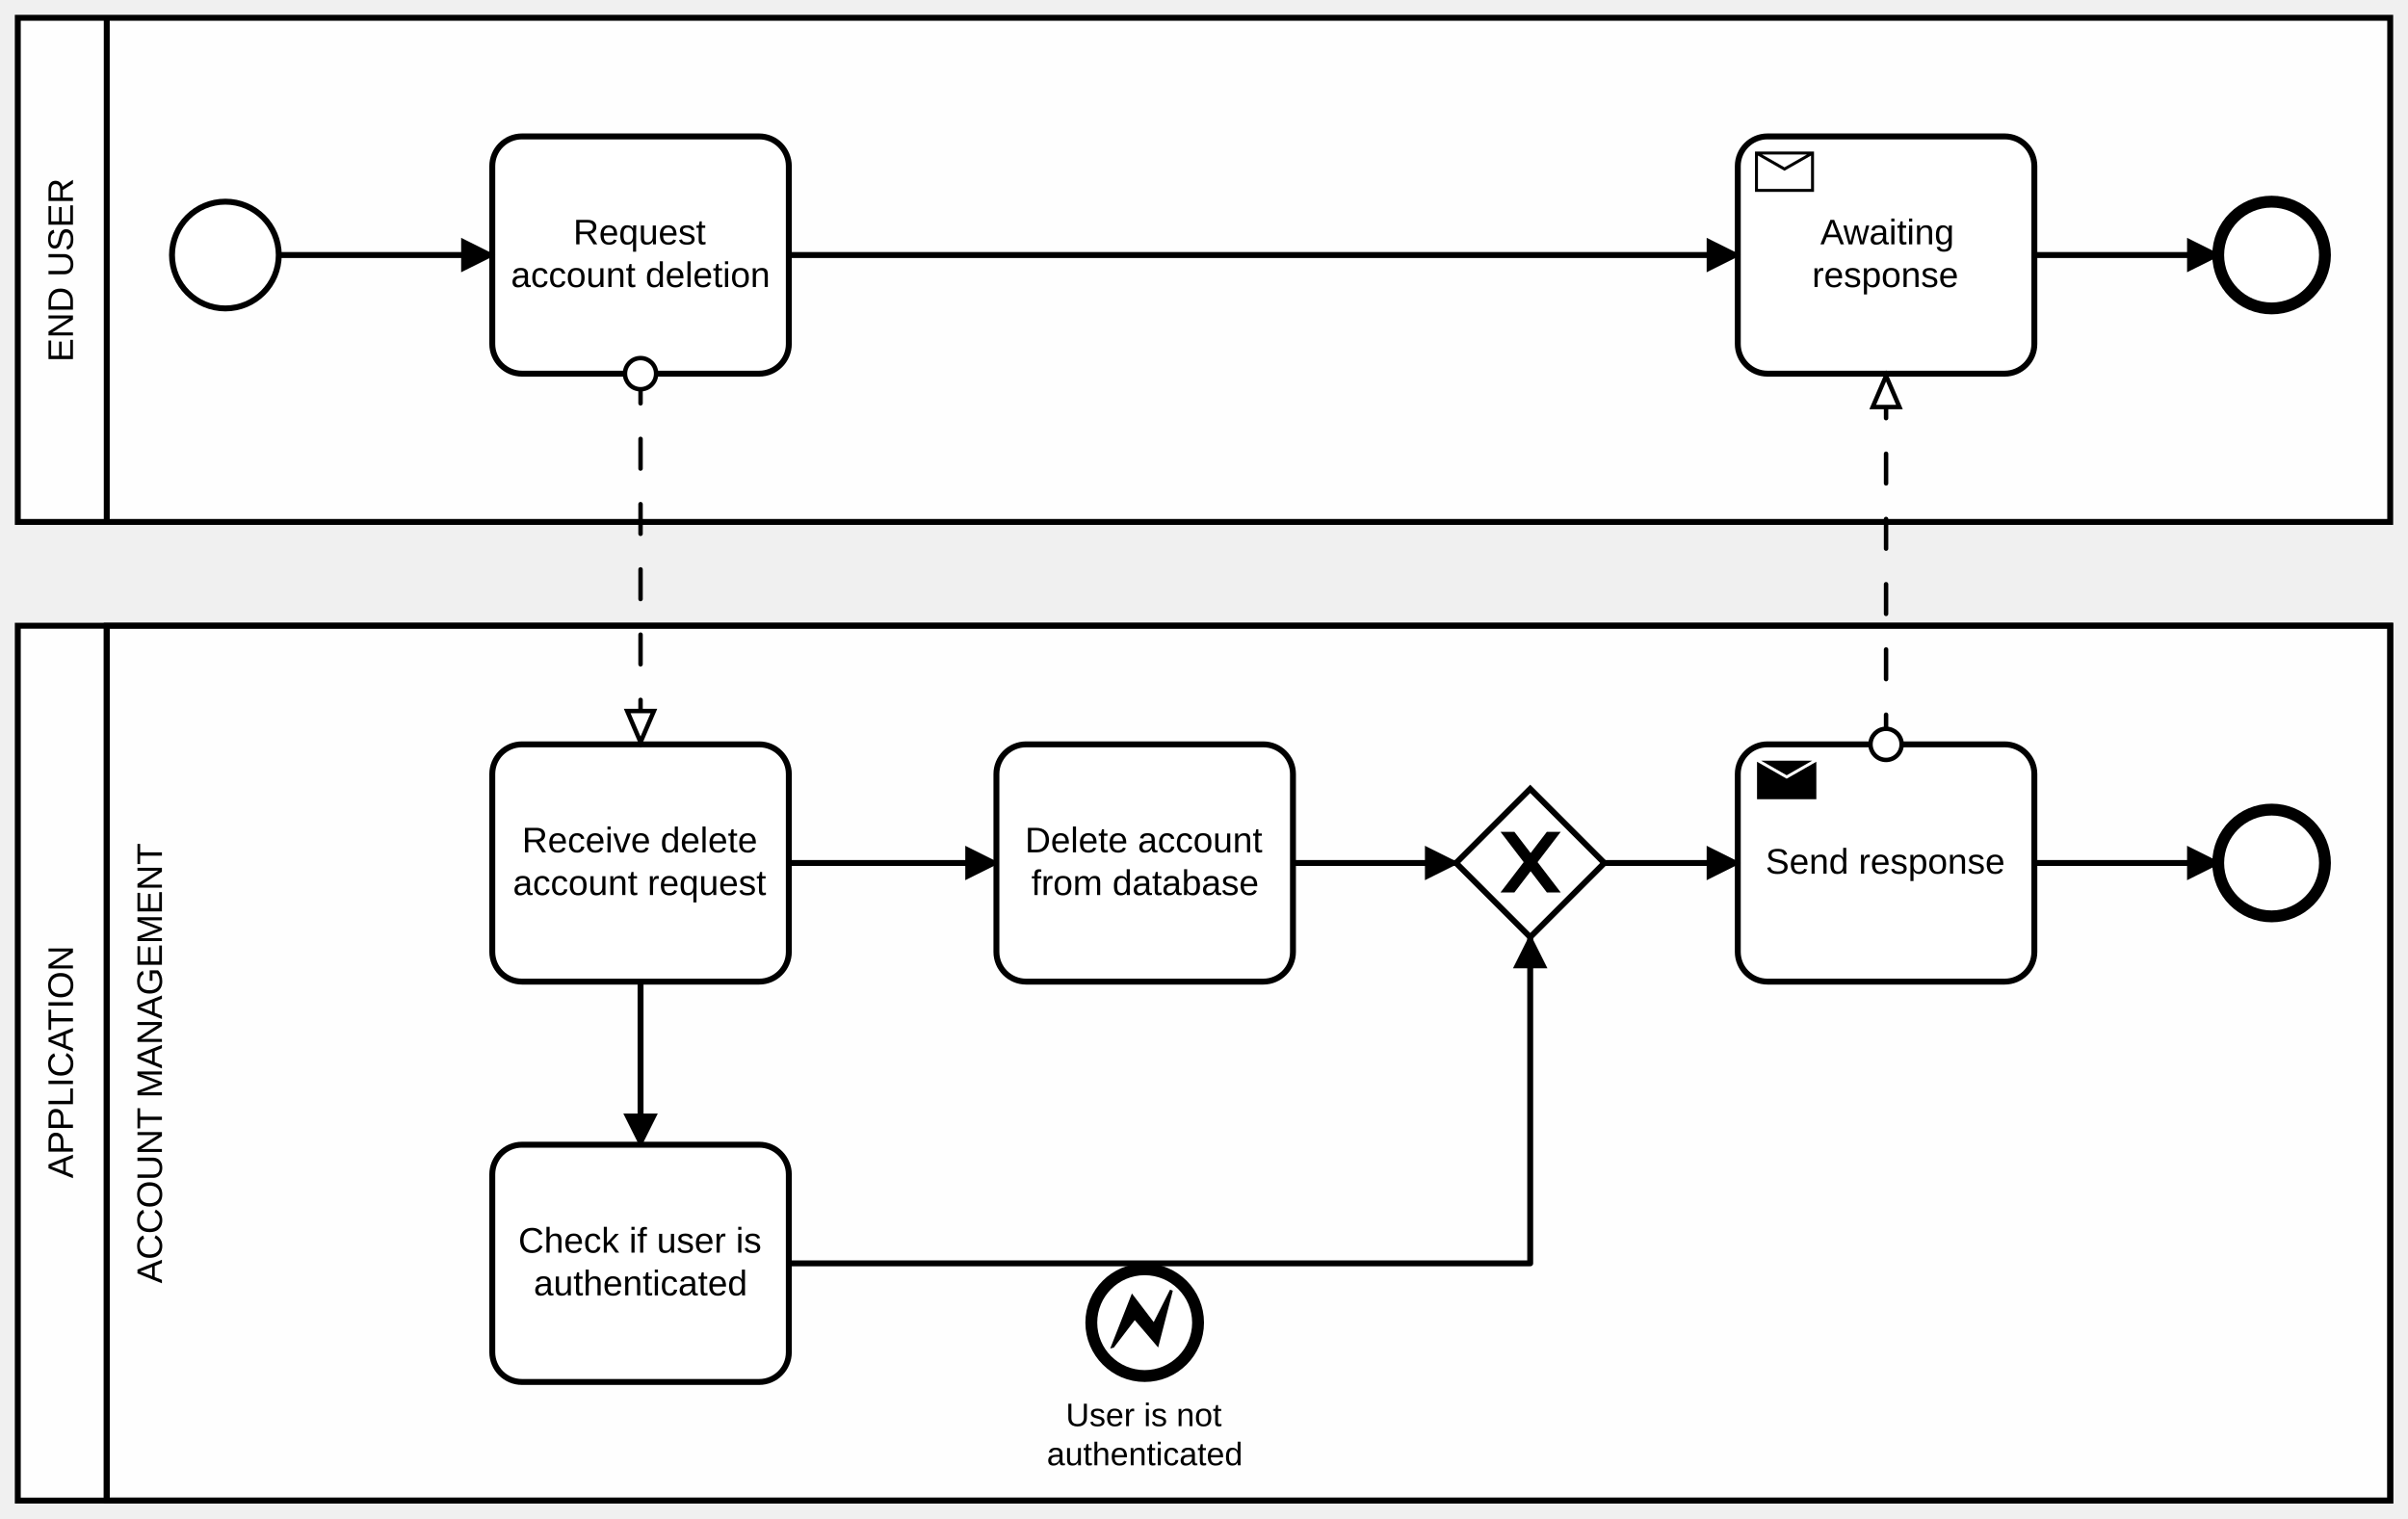
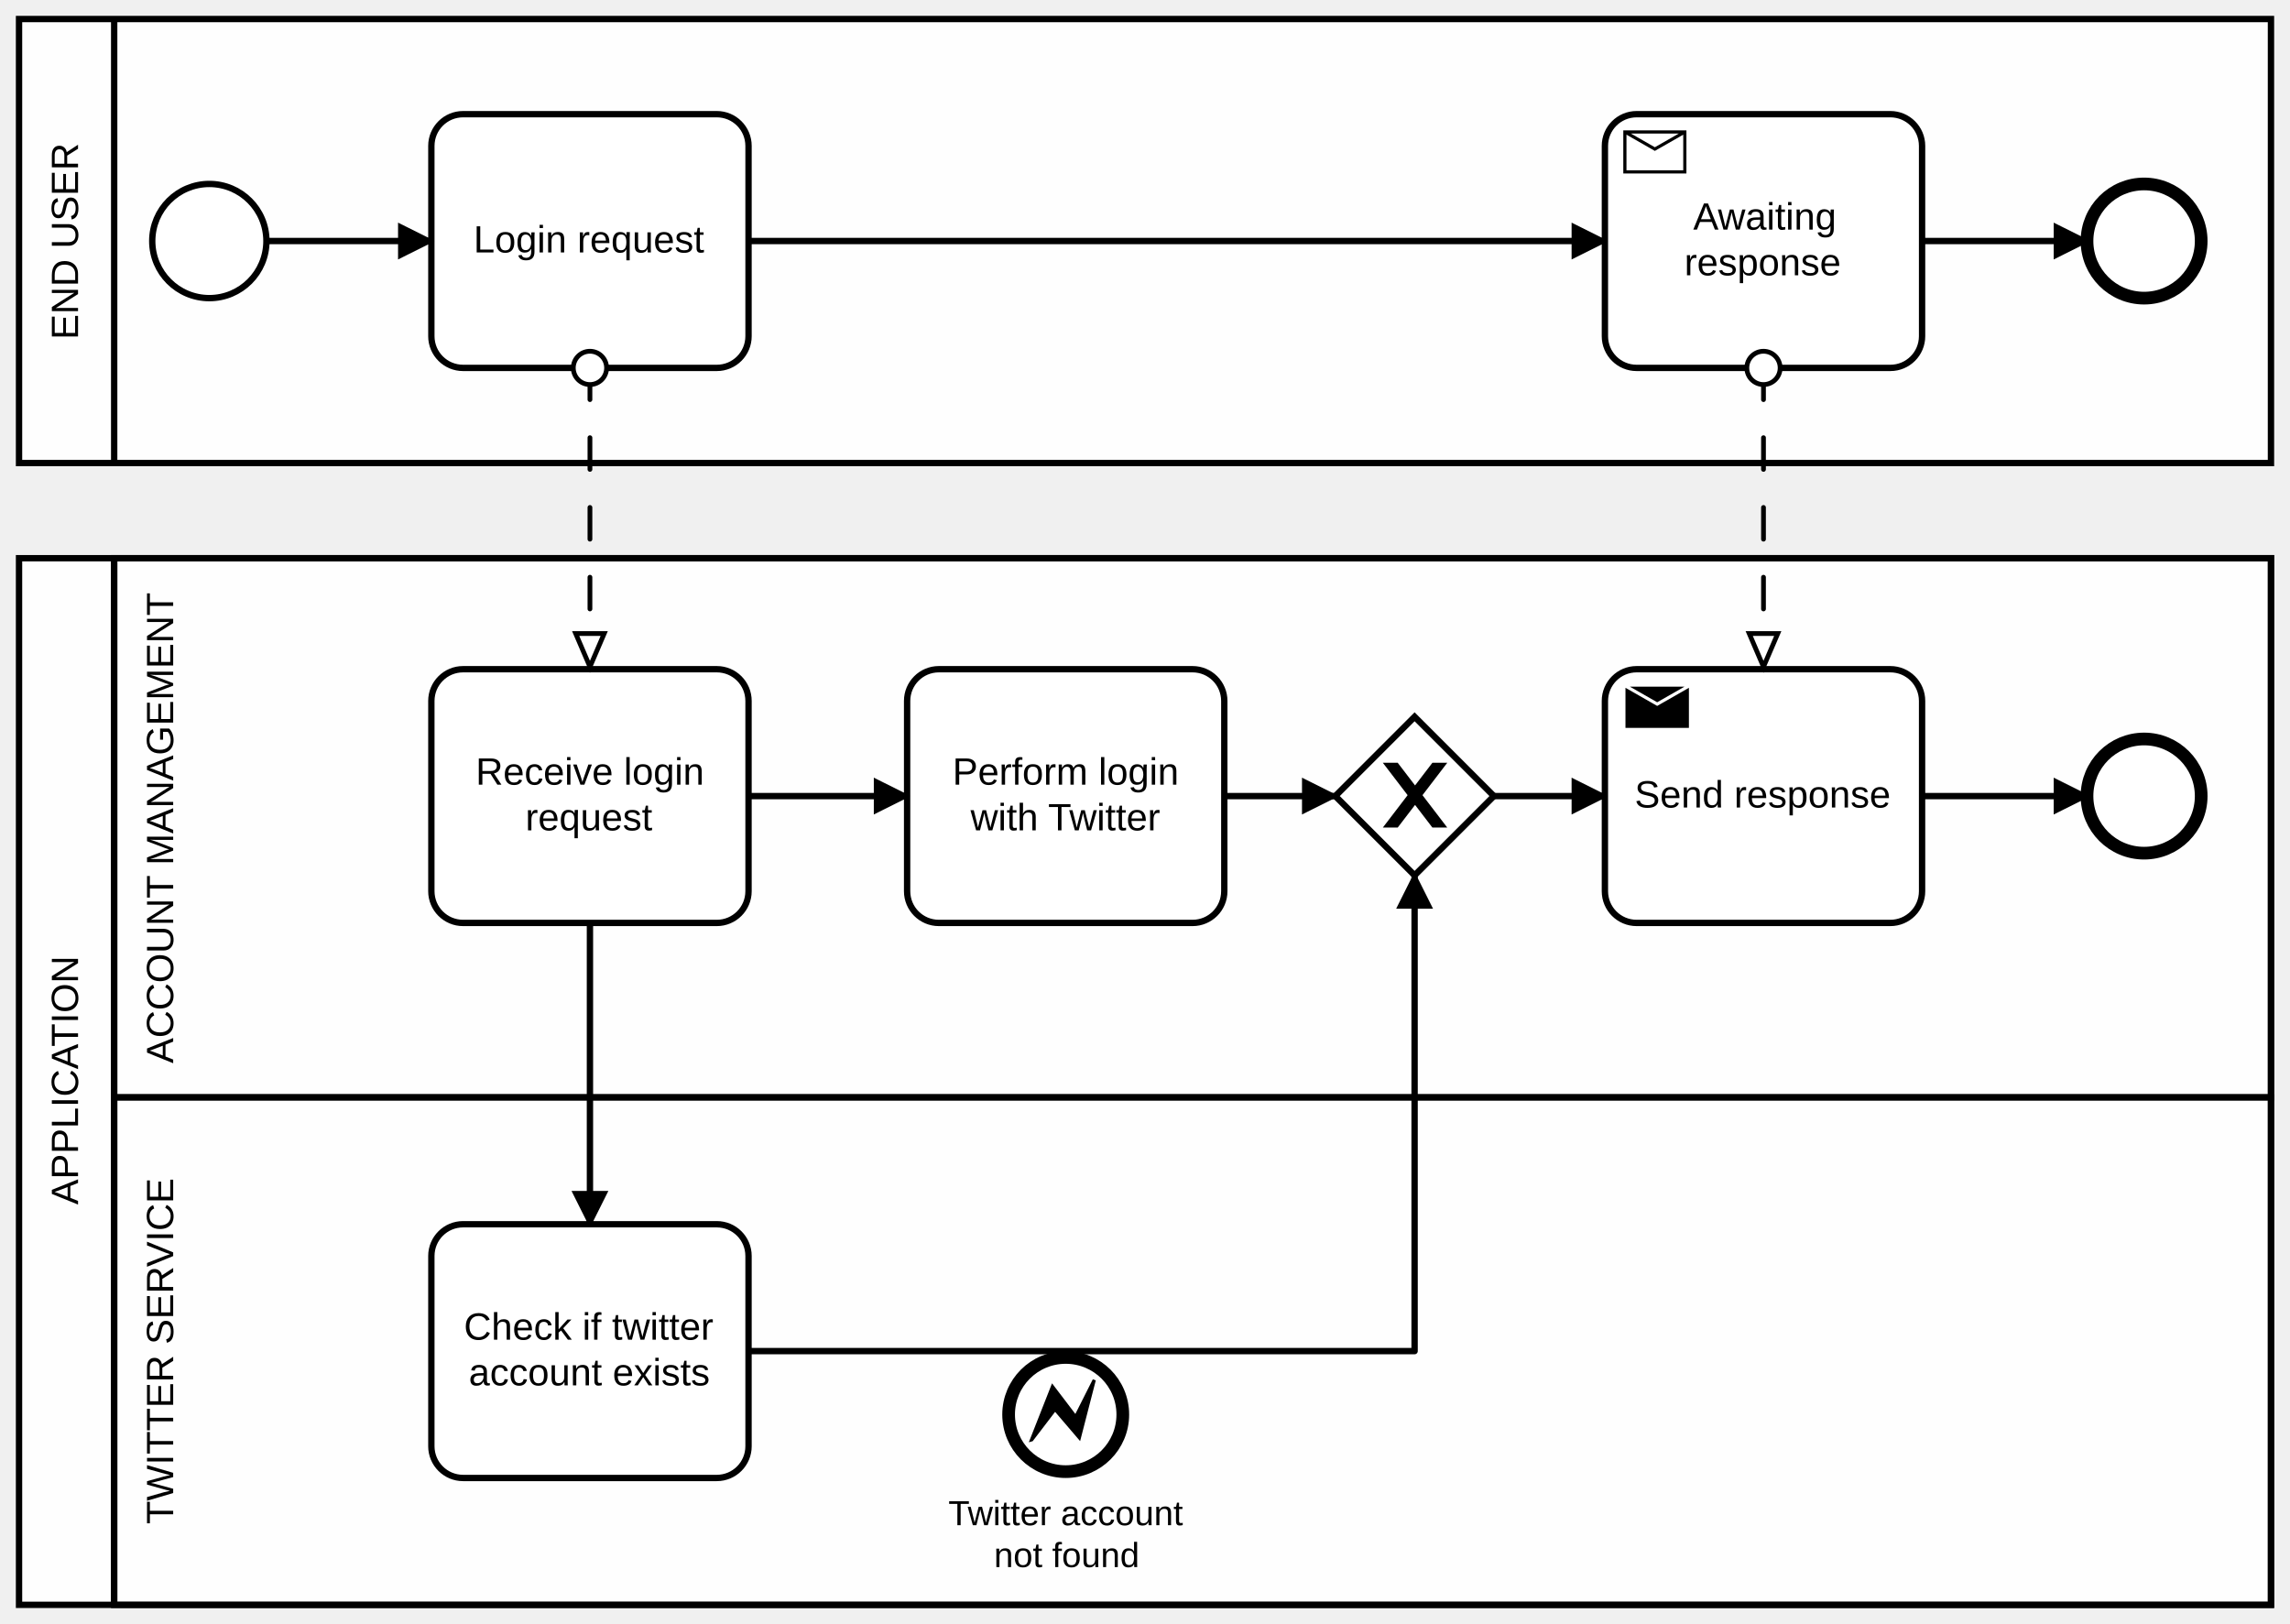
- <svg xmlns="http://www.w3.org/2000/svg" width="812" height="512" viewBox="-466 -246 812 512" version="1.1">
+ <svg xmlns="http://www.w3.org/2000/svg" width="722" height="512" viewBox="84 -36 722 512" version="1.1">
  <defs>
-     <marker id="sequenceflow-end-white-black-be4v4e8r4oira302y4c61axo6" viewBox="0 0 20 20" refX="11" refY="10" markerWidth="10" markerHeight="10" orient="auto">
+     <marker id="sequenceflow-end-white-black-9xgu1ymoqczgrs8h1jdiu31mw" viewBox="0 0 20 20" refX="11" refY="10" markerWidth="10" markerHeight="10" orient="auto">
      <path d="M 1 5 L 11 10 L 1 15 Z" style="fill: black; stroke-width: 1px; stroke-linecap: round; stroke-dasharray: 10000, 1; stroke: black;" />
    </marker>
-     <marker id="messageflow-end-white-black-be4v4e8r4oira302y4c61axo6" viewBox="0 0 20 20" refX="8.5" refY="5" markerWidth="20" markerHeight="20" orient="auto">
+     <marker id="messageflow-end-white-black-9xgu1ymoqczgrs8h1jdiu31mw" viewBox="0 0 20 20" refX="8.5" refY="5" markerWidth="20" markerHeight="20" orient="auto">
      <path d="m 1 5 l 0 -3 l 7 3 l -7 3 z" style="fill: white; stroke-width: 1px; stroke-linecap: butt; stroke-dasharray: 10000, 1; stroke: black;" />
    </marker>
-     <marker id="messageflow-start-white-black-be4v4e8r4oira302y4c61axo6" viewBox="0 0 20 20" refX="6" refY="6" markerWidth="20" markerHeight="20" orient="auto">
+     <marker id="messageflow-start-white-black-9xgu1ymoqczgrs8h1jdiu31mw" viewBox="0 0 20 20" refX="6" refY="6" markerWidth="20" markerHeight="20" orient="auto">
      <circle cx="6" cy="6" r="3.5" style="fill: white; stroke-width: 1px; stroke-linecap: round; stroke-dasharray: 10000, 1; stroke: black;" />
    </marker>
  </defs>
  <g class="djs-group">
-     <g class="djs-element djs-shape" data-element-id="Participant_0ds5lna" style="display: block;" transform="matrix(1 0 0 1 -460 -240)">
-       <g class="djs-visual">
-         <rect x="0" y="0" width="800" height="170" rx="0" ry="0" style="stroke: black; stroke-width: 2px; fill: white; fill-opacity: 0.95;" />
-         <polyline points="30,0 30,170 " style="fill: none; stroke: black; stroke-width: 2px;" />
-         <text lineHeight="1.2" class="djs-label" style="font-family: Arial, sans-serif; font-size: 12px; font-weight: normal; fill: black;" transform="matrix(-1.83697e-16 -1 1 -1.83697e-16 0 170)">
-           <tspan x="53.922" y="18.6">END USER</tspan>
+     <g class="djs-element djs-shape" data-element-id="Participant_0i35yhl" style="display: block;" transform="matrix(1 0 0 1 90 -30)">
+       <g class="djs-visual">
+         <rect x="0" y="0" width="710" height="140" rx="0" ry="0" style="stroke: black; stroke-width: 2px; fill: white; fill-opacity: 0.95;" />
+         <polyline points="30,0 30,140 " style="fill: none; stroke: black; stroke-width: 2px;" />
+         <text lineHeight="1.2" class="djs-label" style="font-family: Arial, sans-serif; font-size: 12px; font-weight: normal; fill: black;" transform="matrix(-1.83697e-16 -1 1 -1.83697e-16 0 140)">
+           <tspan x="38.922" y="18.6">END USER</tspan>
        </text>
      </g>
-       <rect x="-6" y="-6" width="812" height="182" class="djs-outline" style="fill: none;" />
-       <rect class="djs-hit djs-hit-click-stroke" x="0" y="0" width="800" height="170" style="fill: none; stroke-opacity: 0; stroke: white; stroke-width: 15px;" />
-       <rect class="djs-hit djs-hit-all" x="0" y="0" width="30" height="170" style="fill: none; stroke-opacity: 0; stroke: white; stroke-width: 15px;" />
+       <rect x="-6" y="-6" width="722" height="152" class="djs-outline" style="fill: none;" />
+       <rect class="djs-hit djs-hit-click-stroke" x="0" y="0" width="710" height="140" style="fill: none; stroke-opacity: 0; stroke: white; stroke-width: 15px;" />
+       <rect class="djs-hit djs-hit-all" x="0" y="0" width="30" height="140" style="fill: none; stroke-opacity: 0; stroke: white; stroke-width: 15px;" />
    </g>
    <g class="djs-children">
      <g class="djs-group">
-         <g class="djs-element djs-connection" data-element-id="Flow_0xs1unn" style="display: block;">
-           <g class="djs-visual">
-             <path d="m  -372,-160L-300,-160 " style="fill: none; stroke-width: 2px; stroke: black; stroke-linejoin: round; marker-end: url('#sequenceflow-end-white-black-be4v4e8r4oira302y4c61axo6');" />
-           </g>
-           <polyline points="-372,-160 -300,-160 " class="djs-hit djs-hit-stroke" style="fill: none; stroke-opacity: 0; stroke: white; stroke-width: 15px;" />
-           <rect x="-378" y="-166" width="84" height="12" class="djs-outline" style="fill: none;" />
-         </g>
-       </g>
-       <g class="djs-group">
-         <g class="djs-element djs-connection" data-element-id="Flow_1luf7lb" style="display: block;">
-           <g class="djs-visual">
-             <path d="m  220,-160L282,-160 " style="fill: none; stroke-width: 2px; stroke: black; stroke-linejoin: round; marker-end: url('#sequenceflow-end-white-black-be4v4e8r4oira302y4c61axo6');" />
-           </g>
-           <polyline points="220,-160 282,-160 " class="djs-hit djs-hit-stroke" style="fill: none; stroke-opacity: 0; stroke: white; stroke-width: 15px;" />
-           <rect x="214" y="-166" width="74" height="12" class="djs-outline" style="fill: none;" />
-         </g>
-       </g>
-       <g class="djs-group">
-         <g class="djs-element djs-connection" data-element-id="Flow_0gnrokw" style="display: block;">
-           <g class="djs-visual">
-             <path d="m  -200,-160L120,-160 " style="fill: none; stroke-width: 2px; stroke: black; stroke-linejoin: round; marker-end: url('#sequenceflow-end-white-black-be4v4e8r4oira302y4c61axo6');" />
-           </g>
-           <polyline points="-200,-160 120,-160 " class="djs-hit djs-hit-stroke" style="fill: none; stroke-opacity: 0; stroke: white; stroke-width: 15px;" />
-           <rect x="-206" y="-166" width="332" height="12" class="djs-outline" style="fill: none;" />
-         </g>
-       </g>
-       <g class="djs-group">
-         <g class="djs-element djs-shape" data-element-id="Activity_1eaazo8" style="display: block;" transform="matrix(1 0 0 1 -300 -200)">
-           <g class="djs-visual">
-             <rect x="0" y="0" width="100" height="80" rx="10" ry="10" style="stroke: black; stroke-width: 2px; fill: white; fill-opacity: 0.95;" />
-             <text lineHeight="1.2" class="djs-label" style="font-family: Arial, sans-serif; font-size: 12px; font-weight: normal; fill: black;">
-               <tspan x="27.312" y="36.4">Request </tspan>
-               <tspan x="6.297" y="50.8">account deletion</tspan>
-             </text>
-           </g>
-           <rect class="djs-hit djs-hit-all" x="0" y="0" width="100" height="80" style="fill: none; stroke-opacity: 0; stroke: white; stroke-width: 15px;" />
-           <rect x="-6" y="-6" width="112" height="92" class="djs-outline" style="fill: none;" />
-         </g>
-       </g>
-       <g class="djs-group">
-         <g class="djs-element djs-shape" data-element-id="Event_1s6qs0w" style="display: block;" transform="matrix(1 0 0 1 -408 -178)">
-           <g class="djs-visual">
-             <circle cx="18" cy="18" r="18" style="stroke: black; stroke-width: 2px; fill: white; fill-opacity: 0.95;" />
+         <g class="djs-element djs-connection" data-element-id="Flow_0fztyrw" style="display: block;">
+           <g class="djs-visual">
+             <path d="m  168,40L220,40 " style="fill: none; stroke-width: 2px; stroke: black; stroke-linejoin: round; marker-end: url('#sequenceflow-end-white-black-9xgu1ymoqczgrs8h1jdiu31mw');" />
+           </g>
+           <polyline points="168,40 220,40 " class="djs-hit djs-hit-stroke" style="fill: none; stroke-opacity: 0; stroke: white; stroke-width: 15px;" />
+           <rect x="162" y="34" width="64" height="12" class="djs-outline" style="fill: none;" />
+         </g>
+       </g>
+       <g class="djs-group">
+         <g class="djs-element djs-connection" data-element-id="Flow_0vsum2o" style="display: block;">
+           <g class="djs-visual">
+             <path d="m  320,40L590,40 " style="fill: none; stroke-width: 2px; stroke: black; stroke-linejoin: round; marker-end: url('#sequenceflow-end-white-black-9xgu1ymoqczgrs8h1jdiu31mw');" />
+           </g>
+           <polyline points="320,40 590,40 " class="djs-hit djs-hit-stroke" style="fill: none; stroke-opacity: 0; stroke: white; stroke-width: 15px;" />
+           <rect x="314" y="34" width="282" height="12" class="djs-outline" style="fill: none;" />
+         </g>
+       </g>
+       <g class="djs-group">
+         <g class="djs-element djs-connection" data-element-id="Flow_10w0dv6" style="display: block;">
+           <g class="djs-visual">
+             <path d="m  690,40L742,40 " style="fill: none; stroke-width: 2px; stroke: black; stroke-linejoin: round; marker-end: url('#sequenceflow-end-white-black-9xgu1ymoqczgrs8h1jdiu31mw');" />
+           </g>
+           <polyline points="690,40 742,40 " class="djs-hit djs-hit-stroke" style="fill: none; stroke-opacity: 0; stroke: white; stroke-width: 15px;" />
+           <rect x="684" y="34" width="64" height="12" class="djs-outline" style="fill: none;" />
+         </g>
+       </g>
+       <g class="djs-group">
+         <g class="djs-element djs-shape" data-element-id="Event_0y6h9lx" style="display: block;" transform="matrix(1 0 0 1 742 22)">
+           <g class="djs-visual">
+             <circle cx="18" cy="18" r="18" style="stroke: black; stroke-width: 4px; fill: white; fill-opacity: 0.95;" />
          </g>
          <rect class="djs-hit djs-hit-all" x="0" y="0" width="36" height="36" style="fill: none; stroke-opacity: 0; stroke: white; stroke-width: 15px;" />
          <rect x="-6" y="-6" width="48" height="48" class="djs-outline" style="fill: none;" />
        </g>
      </g>
      <g class="djs-group">
-         <g class="djs-element djs-shape" data-element-id="Activity_00l5vr9" style="display: block;" transform="matrix(1 0 0 1 120 -200)">
+         <g class="djs-element djs-shape" data-element-id="Event_05769lp" style="display: block;" transform="matrix(1 0 0 1 132 22)">
+           <g class="djs-visual">
+             <circle cx="18" cy="18" r="18" style="stroke: black; stroke-width: 2px; fill: white; fill-opacity: 0.95;" />
+           </g>
+           <rect class="djs-hit djs-hit-all" x="0" y="0" width="36" height="36" style="fill: none; stroke-opacity: 0; stroke: white; stroke-width: 15px;" />
+           <rect x="-6" y="-6" width="48" height="48" class="djs-outline" style="fill: none;" />
+         </g>
+       </g>
+       <g class="djs-group">
+         <g class="djs-element djs-shape" data-element-id="Activity_0s4ugfc" style="display: block;" transform="matrix(1 0 0 1 220 0)">
+           <g class="djs-visual">
+             <rect x="0" y="0" width="100" height="80" rx="10" ry="10" style="stroke: black; stroke-width: 2px; fill: white; fill-opacity: 0.95;" />
+             <text lineHeight="1.2" class="djs-label" style="font-family: Arial, sans-serif; font-size: 12px; font-weight: normal; fill: black;">
+               <tspan x="13.305" y="43.6">Login request</tspan>
+             </text>
+           </g>
+           <rect class="djs-hit djs-hit-all" x="0" y="0" width="100" height="80" style="fill: none; stroke-opacity: 0; stroke: white; stroke-width: 15px;" />
+           <rect x="-6" y="-6" width="112" height="92" class="djs-outline" style="fill: none;" />
+         </g>
+       </g>
+       <g class="djs-group">
+         <g class="djs-element djs-shape" data-element-id="Activity_0qx1ve3" style="display: block;" transform="matrix(1 0 0 1 590 0)">
          <g class="djs-visual">
            <rect x="0" y="0" width="100" height="80" rx="10" ry="10" style="stroke: black; stroke-width: 2px; fill: white; fill-opacity: 0.95;" />
            <text lineHeight="1.2" class="djs-label" style="font-family: Arial, sans-serif; font-size: 12px; font-weight: normal; fill: black;">
              <tspan x="27.836" y="36.4">Awaiting </tspan>
              <tspan x="25.047" y="50.8">response</tspan>
            </text>
            <path d="m 6.3,5.6 l 0,12.6 l 18.9,0 l 0,-12.6 z l 9.45,5.4 l 9.45,-5.4" style="fill: white; stroke-width: 1px; stroke: black;" />
          </g>
          <rect class="djs-hit djs-hit-all" x="0" y="0" width="100" height="80" style="fill: none; stroke-opacity: 0; stroke: white; stroke-width: 15px;" />
          <rect x="-6" y="-6" width="112" height="92" class="djs-outline" style="fill: none;" />
        </g>
      </g>
-       <g class="djs-group">
-         <g class="djs-element djs-shape" data-element-id="Event_1puiebb" style="display: block;" transform="matrix(1 0 0 1 282 -178)">
+     </g>
+   </g>
+   <g class="djs-group">
+     <g class="djs-element djs-shape" data-element-id="Participant_1gbmrq1" style="display: block;" transform="matrix(1 0 0 1 90 140)">
+       <g class="djs-visual">
+         <rect x="0" y="0" width="710" height="330" rx="0" ry="0" style="stroke: black; stroke-width: 2px; fill: white; fill-opacity: 0.95;" />
+         <polyline points="30,0 30,330 " style="fill: none; stroke: black; stroke-width: 2px;" />
+         <text lineHeight="1.2" class="djs-label" style="font-family: Arial, sans-serif; font-size: 12px; font-weight: normal; fill: black;" transform="matrix(-1.83697e-16 -1 1 -1.83697e-16 0 330)">
+           <tspan x="126.172" y="18.6">APPLICATION</tspan>
+         </text>
+       </g>
+       <rect x="-6" y="-6" width="722" height="342" class="djs-outline" style="fill: none;" />
+       <rect class="djs-hit djs-hit-click-stroke" x="0" y="0" width="710" height="330" style="fill: none; stroke-opacity: 0; stroke: white; stroke-width: 15px;" />
+       <rect class="djs-hit djs-hit-all" x="0" y="0" width="30" height="330" style="fill: none; stroke-opacity: 0; stroke: white; stroke-width: 15px;" />
+     </g>
+     <g class="djs-children">
+       <g class="djs-group">
+         <g class="djs-element djs-shape" data-element-id="Lane_0gxl7zj" style="display: block;" transform="matrix(1 0 0 1 120 140)">
+           <g class="djs-visual">
+             <rect x="0" y="0" width="680" height="170" rx="0" ry="0" style="stroke: black; stroke-width: 2px; fill: white; fill-opacity: 0.35;" />
+             <text lineHeight="1.2" class="djs-label" style="font-family: Arial, sans-serif; font-size: 12px; font-weight: normal; fill: black;" transform="matrix(-1.83697e-16 -1 1 -1.83697e-16 0 170)">
+               <tspan x="10.734" y="18.6">ACCOUNT MANAGEMENT</tspan>
+             </text>
+           </g>
+           <rect x="-6" y="-6" width="692" height="182" class="djs-outline" style="fill: none;" />
+           <rect class="djs-hit djs-hit-click-stroke" x="0" y="0" width="680" height="170" style="fill: none; stroke-opacity: 0; stroke: white; stroke-width: 15px;" />
+           <rect class="djs-hit djs-hit-all" x="0" y="0" width="30" height="170" style="fill: none; stroke-opacity: 0; stroke: white; stroke-width: 15px;" />
+         </g>
+       </g>
+       <g class="djs-group">
+         <g class="djs-element djs-shape" data-element-id="Lane_0z7qsx6" style="display: block;" transform="matrix(1 0 0 1 120 310)">
+           <g class="djs-visual">
+             <rect x="0" y="0" width="680" height="160" rx="0" ry="0" style="stroke: black; stroke-width: 2px; fill: white; fill-opacity: 0.35;" />
+             <text lineHeight="1.2" class="djs-label" style="font-family: Arial, sans-serif; font-size: 12px; font-weight: normal; fill: black;" transform="matrix(-1.83697e-16 -1 1 -1.83697e-16 0 160)">
+               <tspan x="25.438" y="18.6">TWITTER SERVICE</tspan>
+             </text>
+           </g>
+           <rect x="-6" y="-6" width="692" height="172" class="djs-outline" style="fill: none;" />
+           <rect class="djs-hit djs-hit-click-stroke" x="0" y="0" width="680" height="160" style="fill: none; stroke-opacity: 0; stroke: white; stroke-width: 15px;" />
+           <rect class="djs-hit djs-hit-all" x="0" y="0" width="30" height="160" style="fill: none; stroke-opacity: 0; stroke: white; stroke-width: 15px;" />
+         </g>
+       </g>
+       <g class="djs-group">
+         <g class="djs-element djs-connection" data-element-id="Flow_0ijzqg4" style="display: block;">
+           <g class="djs-visual">
+             <path d="m  270,255L270,350 " style="fill: none; stroke-width: 2px; stroke: black; stroke-linejoin: round; marker-end: url('#sequenceflow-end-white-black-9xgu1ymoqczgrs8h1jdiu31mw');" />
+           </g>
+           <polyline points="270,255 270,350 " class="djs-hit djs-hit-stroke" style="fill: none; stroke-opacity: 0; stroke: white; stroke-width: 15px;" />
+           <rect x="264" y="249" width="12" height="107" class="djs-outline" style="fill: none;" />
+         </g>
+       </g>
+       <g class="djs-group">
+         <g class="djs-element djs-connection" data-element-id="Flow_1af9ygj" style="display: block;">
+           <g class="djs-visual">
+             <path d="m  320,215L370,215 " style="fill: none; stroke-width: 2px; stroke: black; stroke-linejoin: round; marker-end: url('#sequenceflow-end-white-black-9xgu1ymoqczgrs8h1jdiu31mw');" />
+           </g>
+           <polyline points="320,215 370,215 " class="djs-hit djs-hit-stroke" style="fill: none; stroke-opacity: 0; stroke: white; stroke-width: 15px;" />
+           <rect x="314" y="209" width="62" height="12" class="djs-outline" style="fill: none;" />
+         </g>
+       </g>
+       <g class="djs-group">
+         <g class="djs-element djs-connection" data-element-id="Flow_09z3hfn" style="display: block;">
+           <g class="djs-visual">
+             <path d="m  470,215L505,215 " style="fill: none; stroke-width: 2px; stroke: black; stroke-linejoin: round; marker-end: url('#sequenceflow-end-white-black-9xgu1ymoqczgrs8h1jdiu31mw');" />
+           </g>
+           <polyline points="470,215 505,215 " class="djs-hit djs-hit-stroke" style="fill: none; stroke-opacity: 0; stroke: white; stroke-width: 15px;" />
+           <rect x="464" y="209" width="47" height="12" class="djs-outline" style="fill: none;" />
+         </g>
+       </g>
+       <g class="djs-group">
+         <g class="djs-element djs-connection" data-element-id="Flow_1b5tmij" style="display: block;">
+           <g class="djs-visual">
+             <path d="m  555,215L590,215 " style="fill: none; stroke-width: 2px; stroke: black; stroke-linejoin: round; marker-end: url('#sequenceflow-end-white-black-9xgu1ymoqczgrs8h1jdiu31mw');" />
+           </g>
+           <polyline points="555,215 590,215 " class="djs-hit djs-hit-stroke" style="fill: none; stroke-opacity: 0; stroke: white; stroke-width: 15px;" />
+           <rect x="549" y="209" width="47" height="12" class="djs-outline" style="fill: none;" />
+         </g>
+       </g>
+       <g class="djs-group">
+         <g class="djs-element djs-connection" data-element-id="Flow_02xyv9w" style="display: block;">
+           <g class="djs-visual">
+             <path d="m  690,215L742,215 " style="fill: none; stroke-width: 2px; stroke: black; stroke-linejoin: round; marker-end: url('#sequenceflow-end-white-black-9xgu1ymoqczgrs8h1jdiu31mw');" />
+           </g>
+           <polyline points="690,215 742,215 " class="djs-hit djs-hit-stroke" style="fill: none; stroke-opacity: 0; stroke: white; stroke-width: 15px;" />
+           <rect x="684" y="209" width="64" height="12" class="djs-outline" style="fill: none;" />
+         </g>
+       </g>
+       <g class="djs-group">
+         <g class="djs-element djs-connection" data-element-id="Flow_1gjp0h2" style="display: block;">
+           <g class="djs-visual">
+             <path d="m  320,390L530,390 L530,240 " style="fill: none; stroke-width: 2px; stroke: black; stroke-linejoin: round; marker-end: url('#sequenceflow-end-white-black-9xgu1ymoqczgrs8h1jdiu31mw');" />
+           </g>
+           <polyline points="320,390 530,390 530,240 " class="djs-hit djs-hit-stroke" style="fill: none; stroke-opacity: 0; stroke: white; stroke-width: 15px;" />
+           <rect x="314" y="234" width="222" height="162" class="djs-outline" style="fill: none;" />
+         </g>
+       </g>
+       <g class="djs-group">
+         <g class="djs-element djs-shape" data-element-id="Event_0vnbw6v" style="display: block;" transform="matrix(1 0 0 1 742 197)">
          <g class="djs-visual">
            <circle cx="18" cy="18" r="18" style="stroke: black; stroke-width: 4px; fill: white; fill-opacity: 0.95;" />
          </g>
          <rect class="djs-hit djs-hit-all" x="0" y="0" width="36" height="36" style="fill: none; stroke-opacity: 0; stroke: white; stroke-width: 15px;" />
          <rect x="-6" y="-6" width="48" height="48" class="djs-outline" style="fill: none;" />
        </g>
      </g>
-     </g>
-   </g>
-   <g class="djs-group">
-     <g class="djs-element djs-shape" data-element-id="Participant_1dkfkyo" style="display: block;" transform="matrix(1 0 0 1 -460 -35)">
-       <g class="djs-visual">
-         <rect x="0" y="0" width="800" height="295" rx="0" ry="0" style="stroke: black; stroke-width: 2px; fill: white; fill-opacity: 0.95;" />
-         <polyline points="30,0 30,295 " style="fill: none; stroke: black; stroke-width: 2px;" />
-         <text lineHeight="1.2" class="djs-label" style="font-family: Arial, sans-serif; font-size: 12px; font-weight: normal; fill: black;" transform="matrix(-1.83697e-16 -1 1 -1.83697e-16 0 295)">
-           <tspan x="108.672" y="18.6">APPLICATION</tspan>
-         </text>
-       </g>
-       <rect x="-6" y="-6" width="812" height="307" class="djs-outline" style="fill: none;" />
-       <rect class="djs-hit djs-hit-click-stroke" x="0" y="0" width="800" height="295" style="fill: none; stroke-opacity: 0; stroke: white; stroke-width: 15px;" />
-       <rect class="djs-hit djs-hit-all" x="0" y="0" width="30" height="295" style="fill: none; stroke-opacity: 0; stroke: white; stroke-width: 15px;" />
-     </g>
-     <g class="djs-children">
-       <g class="djs-group">
-         <g class="djs-element djs-shape" data-element-id="Lane_0ub0mm1" style="display: block;" transform="matrix(1 0 0 1 -430 -35)">
-           <g class="djs-visual">
-             <rect x="0" y="0" width="770" height="295" rx="0" ry="0" style="stroke: black; stroke-width: 2px; fill: white; fill-opacity: 0.35;" />
-             <text lineHeight="1.2" class="djs-label" style="font-family: Arial, sans-serif; font-size: 12px; font-weight: normal; fill: black;" transform="matrix(-1.83697e-16 -1 1 -1.83697e-16 0 295)">
-               <tspan x="73.234" y="18.6">ACCOUNT MANAGEMENT</tspan>
-             </text>
-           </g>
-           <rect x="-6" y="-6" width="782" height="307" class="djs-outline" style="fill: none;" />
-           <rect class="djs-hit djs-hit-click-stroke" x="0" y="0" width="770" height="295" style="fill: none; stroke-opacity: 0; stroke: white; stroke-width: 15px;" />
-           <rect class="djs-hit djs-hit-all" x="0" y="0" width="30" height="295" style="fill: none; stroke-opacity: 0; stroke: white; stroke-width: 15px;" />
-         </g>
-       </g>
-       <g class="djs-group">
-         <g class="djs-element djs-connection" data-element-id="Flow_0ekzpb1" style="display: block;">
-           <g class="djs-visual">
-             <path d="m  -200,45L-130,45 " style="fill: none; stroke-width: 2px; stroke: black; stroke-linejoin: round; marker-end: url('#sequenceflow-end-white-black-be4v4e8r4oira302y4c61axo6');" />
-           </g>
-           <polyline points="-200,45 -130,45 " class="djs-hit djs-hit-stroke" style="fill: none; stroke-opacity: 0; stroke: white; stroke-width: 15px;" />
-           <rect x="-206" y="39" width="82" height="12" class="djs-outline" style="fill: none;" />
-         </g>
-       </g>
-       <g class="djs-group">
-         <g class="djs-element djs-connection" data-element-id="Flow_01js50v" style="display: block;">
-           <g class="djs-visual">
-             <path d="m  -30,45L25,45 " style="fill: none; stroke-width: 2px; stroke: black; stroke-linejoin: round; marker-end: url('#sequenceflow-end-white-black-be4v4e8r4oira302y4c61axo6');" />
-           </g>
-           <polyline points="-30,45 25,45 " class="djs-hit djs-hit-stroke" style="fill: none; stroke-opacity: 0; stroke: white; stroke-width: 15px;" />
-           <rect x="-36" y="39" width="67" height="12" class="djs-outline" style="fill: none;" />
-         </g>
-       </g>
-       <g class="djs-group">
-         <g class="djs-element djs-connection" data-element-id="Flow_1k4igzl" style="display: block;">
-           <g class="djs-visual">
-             <path d="m  75,45L120,45 " style="fill: none; stroke-width: 2px; stroke: black; stroke-linejoin: round; marker-end: url('#sequenceflow-end-white-black-be4v4e8r4oira302y4c61axo6');" />
-           </g>
-           <polyline points="75,45 120,45 " class="djs-hit djs-hit-stroke" style="fill: none; stroke-opacity: 0; stroke: white; stroke-width: 15px;" />
-           <rect x="69" y="39" width="57" height="12" class="djs-outline" style="fill: none;" />
-         </g>
-       </g>
-       <g class="djs-group">
-         <g class="djs-element djs-connection" data-element-id="Flow_033msmn" style="display: block;">
-           <g class="djs-visual">
-             <path d="m  -250,85L-250,140 " style="fill: none; stroke-width: 2px; stroke: black; stroke-linejoin: round; marker-end: url('#sequenceflow-end-white-black-be4v4e8r4oira302y4c61axo6');" />
-           </g>
-           <polyline points="-250,85 -250,140 " class="djs-hit djs-hit-stroke" style="fill: none; stroke-opacity: 0; stroke: white; stroke-width: 15px;" />
-           <rect x="-256" y="79" width="12" height="67" class="djs-outline" style="fill: none;" />
-         </g>
-       </g>
-       <g class="djs-group">
-         <g class="djs-element djs-connection" data-element-id="Flow_0k4l9h9" style="display: block;">
-           <g class="djs-visual">
-             <path d="m  -200,180L50,180 L50,70 " style="fill: none; stroke-width: 2px; stroke: black; stroke-linejoin: round; marker-end: url('#sequenceflow-end-white-black-be4v4e8r4oira302y4c61axo6');" />
-           </g>
-           <polyline points="-200,180 50,180 50,70 " class="djs-hit djs-hit-stroke" style="fill: none; stroke-opacity: 0; stroke: white; stroke-width: 15px;" />
-           <rect x="-206" y="64" width="262" height="122" class="djs-outline" style="fill: none;" />
-         </g>
-       </g>
-       <g class="djs-group">
-         <g class="djs-element djs-connection" data-element-id="Flow_01l8qeq" style="display: block;">
-           <g class="djs-visual">
-             <path d="m  220,45L282,45 " style="fill: none; stroke-width: 2px; stroke: black; stroke-linejoin: round; marker-end: url('#sequenceflow-end-white-black-be4v4e8r4oira302y4c61axo6');" />
-           </g>
-           <polyline points="220,45 282,45 " class="djs-hit djs-hit-stroke" style="fill: none; stroke-opacity: 0; stroke: white; stroke-width: 15px;" />
-           <rect x="214" y="39" width="74" height="12" class="djs-outline" style="fill: none;" />
-         </g>
-       </g>
-       <g class="djs-group">
-         <g class="djs-element djs-shape" data-element-id="Activity_0ie1gde" style="display: block;" transform="matrix(1 0 0 1 -300 5)">
-           <g class="djs-visual">
-             <rect x="0" y="0" width="100" height="80" rx="10" ry="10" style="stroke: black; stroke-width: 2px; fill: white; fill-opacity: 0.95;" />
-             <text lineHeight="1.2" class="djs-label" style="font-family: Arial, sans-serif; font-size: 12px; font-weight: normal; fill: black;">
-               <tspan x="10.039" y="36.4">Receive delete </tspan>
-               <tspan x="6.969" y="50.8">account request</tspan>
-             </text>
-           </g>
-           <rect class="djs-hit djs-hit-all" x="0" y="0" width="100" height="80" style="fill: none; stroke-opacity: 0; stroke: white; stroke-width: 15px;" />
-           <rect x="-6" y="-6" width="112" height="92" class="djs-outline" style="fill: none;" />
-         </g>
-       </g>
-       <g class="djs-group">
-         <g class="djs-element djs-shape" data-element-id="Gateway_0tdeev2" style="display: block;" transform="matrix(1 0 0 1 25 20)">
+       <g class="djs-group">
+         <g class="djs-element djs-shape" data-element-id="Activity_0kduvlo" style="display: block;" transform="matrix(1 0 0 1 370 175)">
+           <g class="djs-visual">
+             <rect x="0" y="0" width="100" height="80" rx="10" ry="10" style="stroke: black; stroke-width: 2px; fill: white; fill-opacity: 0.95;" />
+             <text lineHeight="1.2" class="djs-label" style="font-family: Arial, sans-serif; font-size: 12px; font-weight: normal; fill: black;">
+               <tspan x="14.312" y="36.4">Perform login </tspan>
+               <tspan x="19.992" y="50.8">with Twitter</tspan>
+             </text>
+           </g>
+           <rect class="djs-hit djs-hit-all" x="0" y="0" width="100" height="80" style="fill: none; stroke-opacity: 0; stroke: white; stroke-width: 15px;" />
+           <rect x="-6" y="-6" width="112" height="92" class="djs-outline" style="fill: none;" />
+         </g>
+       </g>
+       <g class="djs-group">
+         <g class="djs-element djs-shape" data-element-id="Activity_1wbmly3" style="display: block;" transform="matrix(1 0 0 1 220 175)">
+           <g class="djs-visual">
+             <rect x="0" y="0" width="100" height="80" rx="10" ry="10" style="stroke: black; stroke-width: 2px; fill: white; fill-opacity: 0.95;" />
+             <text lineHeight="1.2" class="djs-label" style="font-family: Arial, sans-serif; font-size: 12px; font-weight: normal; fill: black;">
+               <tspan x="13.977" y="36.4">Receive login </tspan>
+               <tspan x="29.648" y="50.8">request</tspan>
+             </text>
+           </g>
+           <rect class="djs-hit djs-hit-all" x="0" y="0" width="100" height="80" style="fill: none; stroke-opacity: 0; stroke: white; stroke-width: 15px;" />
+           <rect x="-6" y="-6" width="112" height="92" class="djs-outline" style="fill: none;" />
+         </g>
+       </g>
+       <g class="djs-group">
+         <g class="djs-element djs-shape" data-element-id="Gateway_1a6fq5v" style="display: block;" transform="matrix(1 0 0 1 505 190)">
          <g class="djs-visual">
            <polygon points="25,0 50,25 25,50 0,25" style="stroke: black; stroke-width: 2px; fill: white; fill-opacity: 0.95;" />
            <path d="m 16,15 7.429,9.714 -7.429,9.714 3.429,0 5.714,-7.464 5.714,7.464 3.429,0 -7.429,-9.714 7.429,-9.714 -3.429,0 -5.714,7.464 -5.714,-7.464 -3.429,0 z" style="fill: black; stroke-width: 1px; stroke: black;" />
          </g>
          <rect class="djs-hit djs-hit-all" x="0" y="0" width="50" height="50" style="fill: none; stroke-opacity: 0; stroke: white; stroke-width: 15px;" />
          <rect x="-6" y="-6" width="62" height="62" class="djs-outline" style="fill: none;" />
        </g>
      </g>
      <g class="djs-group">
-         <g class="djs-element djs-shape" data-element-id="Activity_02g3p1o" style="display: block;" transform="matrix(1 0 0 1 -130 5)">
-           <g class="djs-visual">
-             <rect x="0" y="0" width="100" height="80" rx="10" ry="10" style="stroke: black; stroke-width: 2px; fill: white; fill-opacity: 0.95;" />
-             <text lineHeight="1.2" class="djs-label" style="font-family: Arial, sans-serif; font-size: 12px; font-weight: normal; fill: black;">
-               <tspan x="9.641" y="36.4">Delete account </tspan>
-               <tspan x="11.781" y="50.8">from database</tspan>
-             </text>
-           </g>
-           <rect class="djs-hit djs-hit-all" x="0" y="0" width="100" height="80" style="fill: none; stroke-opacity: 0; stroke: white; stroke-width: 15px;" />
-           <rect x="-6" y="-6" width="112" height="92" class="djs-outline" style="fill: none;" />
-         </g>
-       </g>
-       <g class="djs-group">
-         <g class="djs-element djs-shape" data-element-id="Activity_0fq8agb" style="display: block;" transform="matrix(1 0 0 1 -300 140)">
-           <g class="djs-visual">
-             <rect x="0" y="0" width="100" height="80" rx="10" ry="10" style="stroke: black; stroke-width: 2px; fill: white; fill-opacity: 0.95;" />
-             <text lineHeight="1.2" class="djs-label" style="font-family: Arial, sans-serif; font-size: 12px; font-weight: normal; fill: black;">
-               <tspan x="8.781" y="36.4">Check if user is </tspan>
-               <tspan x="13.969" y="50.8">authenticated</tspan>
-             </text>
-           </g>
-           <rect class="djs-hit djs-hit-all" x="0" y="0" width="100" height="80" style="fill: none; stroke-opacity: 0; stroke: white; stroke-width: 15px;" />
-           <rect x="-6" y="-6" width="112" height="92" class="djs-outline" style="fill: none;" />
-         </g>
-       </g>
-       <g class="djs-group">
-         <g class="djs-element djs-shape" data-element-id="Event_0c31q9r" style="display: block;" transform="matrix(1 0 0 1 -98 182)">
+         <g class="djs-element djs-shape" data-element-id="Activity_0arwgw2" style="display: block;" transform="matrix(1 0 0 1 590 175)">
+           <g class="djs-visual">
+             <rect x="0" y="0" width="100" height="80" rx="10" ry="10" style="stroke: black; stroke-width: 2px; fill: white; fill-opacity: 0.95;" />
+             <text lineHeight="1.2" class="djs-label" style="font-family: Arial, sans-serif; font-size: 12px; font-weight: normal; fill: black;">
+               <tspan x="9.367" y="43.6">Send response</tspan>
+             </text>
+             <path d="m 5.985,4.998 l 0,14 l 21,0 l 0,-14 z l 10.5,6 l 10.5,-6" style="fill: black; stroke-width: 1px; stroke: white;" />
+           </g>
+           <rect class="djs-hit djs-hit-all" x="0" y="0" width="100" height="80" style="fill: none; stroke-opacity: 0; stroke: white; stroke-width: 15px;" />
+           <rect x="-6" y="-6" width="112" height="92" class="djs-outline" style="fill: none;" />
+         </g>
+       </g>
+       <g class="djs-group">
+         <g class="djs-element djs-shape" data-element-id="Activity_1vtgg05" style="display: block;" transform="matrix(1 0 0 1 220 350)">
+           <g class="djs-visual">
+             <rect x="0" y="0" width="100" height="80" rx="10" ry="10" style="stroke: black; stroke-width: 2px; fill: white; fill-opacity: 0.95;" />
+             <text lineHeight="1.2" class="djs-label" style="font-family: Arial, sans-serif; font-size: 12px; font-weight: normal; fill: black;">
+               <tspan x="10.25" y="36.4">Check if twitter </tspan>
+               <tspan x="11.781" y="50.8">account exists</tspan>
+             </text>
+           </g>
+           <rect class="djs-hit djs-hit-all" x="0" y="0" width="100" height="80" style="fill: none; stroke-opacity: 0; stroke: white; stroke-width: 15px;" />
+           <rect x="-6" y="-6" width="112" height="92" class="djs-outline" style="fill: none;" />
+         </g>
+       </g>
+       <g class="djs-group">
+         <g class="djs-element djs-shape" data-element-id="Event_04xers9" style="display: block;" transform="matrix(1 0 0 1 402 392)">
          <g class="djs-visual">
            <circle cx="18" cy="18" r="18" style="stroke: black; stroke-width: 4px; fill: white; fill-opacity: 0.95;" />
            <path d="m 7.2,25.992 0.094,-0.025 7.339,-9.611 7.667,8.966 4.7,-18.22 -5.871,11.65 -7.3,-9.585 z" style="fill: black; stroke-width: 1px; stroke: black;" />
          </g>
          <rect class="djs-hit djs-hit-all" x="0" y="0" width="36" height="36" style="fill: none; stroke-opacity: 0; stroke: white; stroke-width: 15px;" />
          <rect x="-6" y="-6" width="48" height="48" class="djs-outline" style="fill: none;" />
        </g>
      </g>
-       <g class="djs-group">
-         <g class="djs-element djs-shape" data-element-id="Activity_0lvi6yv" style="display: block;" transform="matrix(1 0 0 1 120 5)">
-           <g class="djs-visual">
-             <rect x="0" y="0" width="100" height="80" rx="10" ry="10" style="stroke: black; stroke-width: 2px; fill: white; fill-opacity: 0.95;" />
-             <text lineHeight="1.2" class="djs-label" style="font-family: Arial, sans-serif; font-size: 12px; font-weight: normal; fill: black;">
-               <tspan x="9.367" y="43.6">Send response</tspan>
-             </text>
-             <path d="m 5.985,4.998 l 0,14 l 21,0 l 0,-14 z l 10.5,6 l 10.5,-6" style="fill: black; stroke-width: 1px; stroke: white;" />
-           </g>
-           <rect class="djs-hit djs-hit-all" x="0" y="0" width="100" height="80" style="fill: none; stroke-opacity: 0; stroke: white; stroke-width: 15px;" />
-           <rect x="-6" y="-6" width="112" height="92" class="djs-outline" style="fill: none;" />
-         </g>
-       </g>
-       <g class="djs-group">
-         <g class="djs-element djs-shape" data-element-id="Event_19kld5d" style="display: block;" transform="matrix(1 0 0 1 282 27)">
-           <g class="djs-visual">
-             <circle cx="18" cy="18" r="18" style="stroke: black; stroke-width: 4px; fill: white; fill-opacity: 0.95;" />
-           </g>
-           <rect class="djs-hit djs-hit-all" x="0" y="0" width="36" height="36" style="fill: none; stroke-opacity: 0; stroke: white; stroke-width: 15px;" />
-           <rect x="-6" y="-6" width="48" height="48" class="djs-outline" style="fill: none;" />
-         </g>
-       </g>
-     </g>
-   </g>
-   <g class="djs-group">
-     <g class="djs-element djs-connection" data-element-id="Flow_0icy97u" style="display: block;">
-       <g class="djs-visual">
-         <path d="m  -250,-120L-250,5 " style="fill: none; stroke-width: 1.5px; stroke: black; marker-end: url('#messageflow-end-white-black-be4v4e8r4oira302y4c61axo6'); marker-start: url('#messageflow-start-white-black-be4v4e8r4oira302y4c61axo6'); stroke-dasharray: 10, 12; stroke-linecap: round; stroke-linejoin: round;" />
-       </g>
-       <polyline points="-250,-120 -250,5 " class="djs-hit djs-hit-stroke" style="fill: none; stroke-opacity: 0; stroke: white; stroke-width: 15px;" />
-       <rect x="-256" y="-126" width="12" height="137" class="djs-outline" style="fill: none;" />
-     </g>
-   </g>
-   <g class="djs-group">
-     <g class="djs-element djs-connection" data-element-id="Flow_1vqoi5h" style="display: block;">
-       <g class="djs-visual">
-         <path d="m  170,5L170,-120 " style="fill: none; stroke-width: 1.5px; stroke: black; marker-end: url('#messageflow-end-white-black-be4v4e8r4oira302y4c61axo6'); marker-start: url('#messageflow-start-white-black-be4v4e8r4oira302y4c61axo6'); stroke-dasharray: 10, 12; stroke-linecap: round; stroke-linejoin: round;" />
-       </g>
-       <polyline points="170,5 170,-120 " class="djs-hit djs-hit-stroke" style="fill: none; stroke-opacity: 0; stroke: white; stroke-width: 15px;" />
-       <rect x="164" y="-126" width="12" height="137" class="djs-outline" style="fill: none;" />
-     </g>
-   </g>
-   <g class="djs-group">
-     <g class="djs-element djs-shape" data-element-id="Event_0c31q9r_label" style="display: block;" transform="matrix(1 0 0 1 -113 225)">
+     </g>
+   </g>
+   <g class="djs-group">
+     <g class="djs-element djs-connection" data-element-id="Flow_0949fej" style="display: block;">
+       <g class="djs-visual">
+         <path d="m  270,80L270,175 " style="fill: none; stroke-width: 1.5px; stroke: black; marker-end: url('#messageflow-end-white-black-9xgu1ymoqczgrs8h1jdiu31mw'); marker-start: url('#messageflow-start-white-black-9xgu1ymoqczgrs8h1jdiu31mw'); stroke-dasharray: 10, 12; stroke-linecap: round; stroke-linejoin: round;" />
+       </g>
+       <polyline points="270,80 270,175 " class="djs-hit djs-hit-stroke" style="fill: none; stroke-opacity: 0; stroke: white; stroke-width: 15px;" />
+       <rect x="264" y="74" width="12" height="107" class="djs-outline" style="fill: none;" />
+     </g>
+   </g>
+   <g class="djs-group">
+     <g class="djs-element djs-connection" data-element-id="Flow_0mfoy13" style="display: block;">
+       <g class="djs-visual">
+         <path d="m  640,80L640,175 " style="fill: none; stroke-width: 1.5px; stroke: black; marker-end: url('#messageflow-end-white-black-9xgu1ymoqczgrs8h1jdiu31mw'); marker-start: url('#messageflow-start-white-black-9xgu1ymoqczgrs8h1jdiu31mw'); stroke-dasharray: 10, 12; stroke-linecap: round; stroke-linejoin: round;" />
+       </g>
+       <polyline points="640,80 640,175 " class="djs-hit djs-hit-stroke" style="fill: none; stroke-opacity: 0; stroke: white; stroke-width: 15px;" />
+       <rect x="634" y="74" width="12" height="107" class="djs-outline" style="fill: none;" />
+     </g>
+   </g>
+   <g class="djs-group">
+     <g class="djs-element djs-shape" data-element-id="Event_04xers9_label" style="display: block;" transform="matrix(1 0 0 1 383 435)">
      <g class="djs-visual">
        <text lineHeight="1.2" class="djs-label" style="font-family: Arial, sans-serif; font-size: 11px; font-weight: normal; fill: black;">
-           <tspan x="6.406" y="9.9">User is not </tspan>
-           <tspan x="0" y="23.1">authenticated</tspan>
+           <tspan x="0" y="9.9">Twitter account </tspan>
+           <tspan x="14.375" y="23.1">not found</tspan>
        </text>
      </g>
-       <rect class="djs-hit djs-hit-all" x="0" y="0" width="67" height="27" style="fill: none; stroke-opacity: 0; stroke: white; stroke-width: 15px;" />
-       <rect x="-6" y="-6" width="79" height="39" class="djs-outline" style="fill: none;" />
+       <rect class="djs-hit djs-hit-all" x="0" y="0" width="75" height="27" style="fill: none; stroke-opacity: 0; stroke: white; stroke-width: 15px;" />
+       <rect x="-6" y="-6" width="87" height="39" class="djs-outline" style="fill: none;" />
    </g>
  </g>
</svg>
